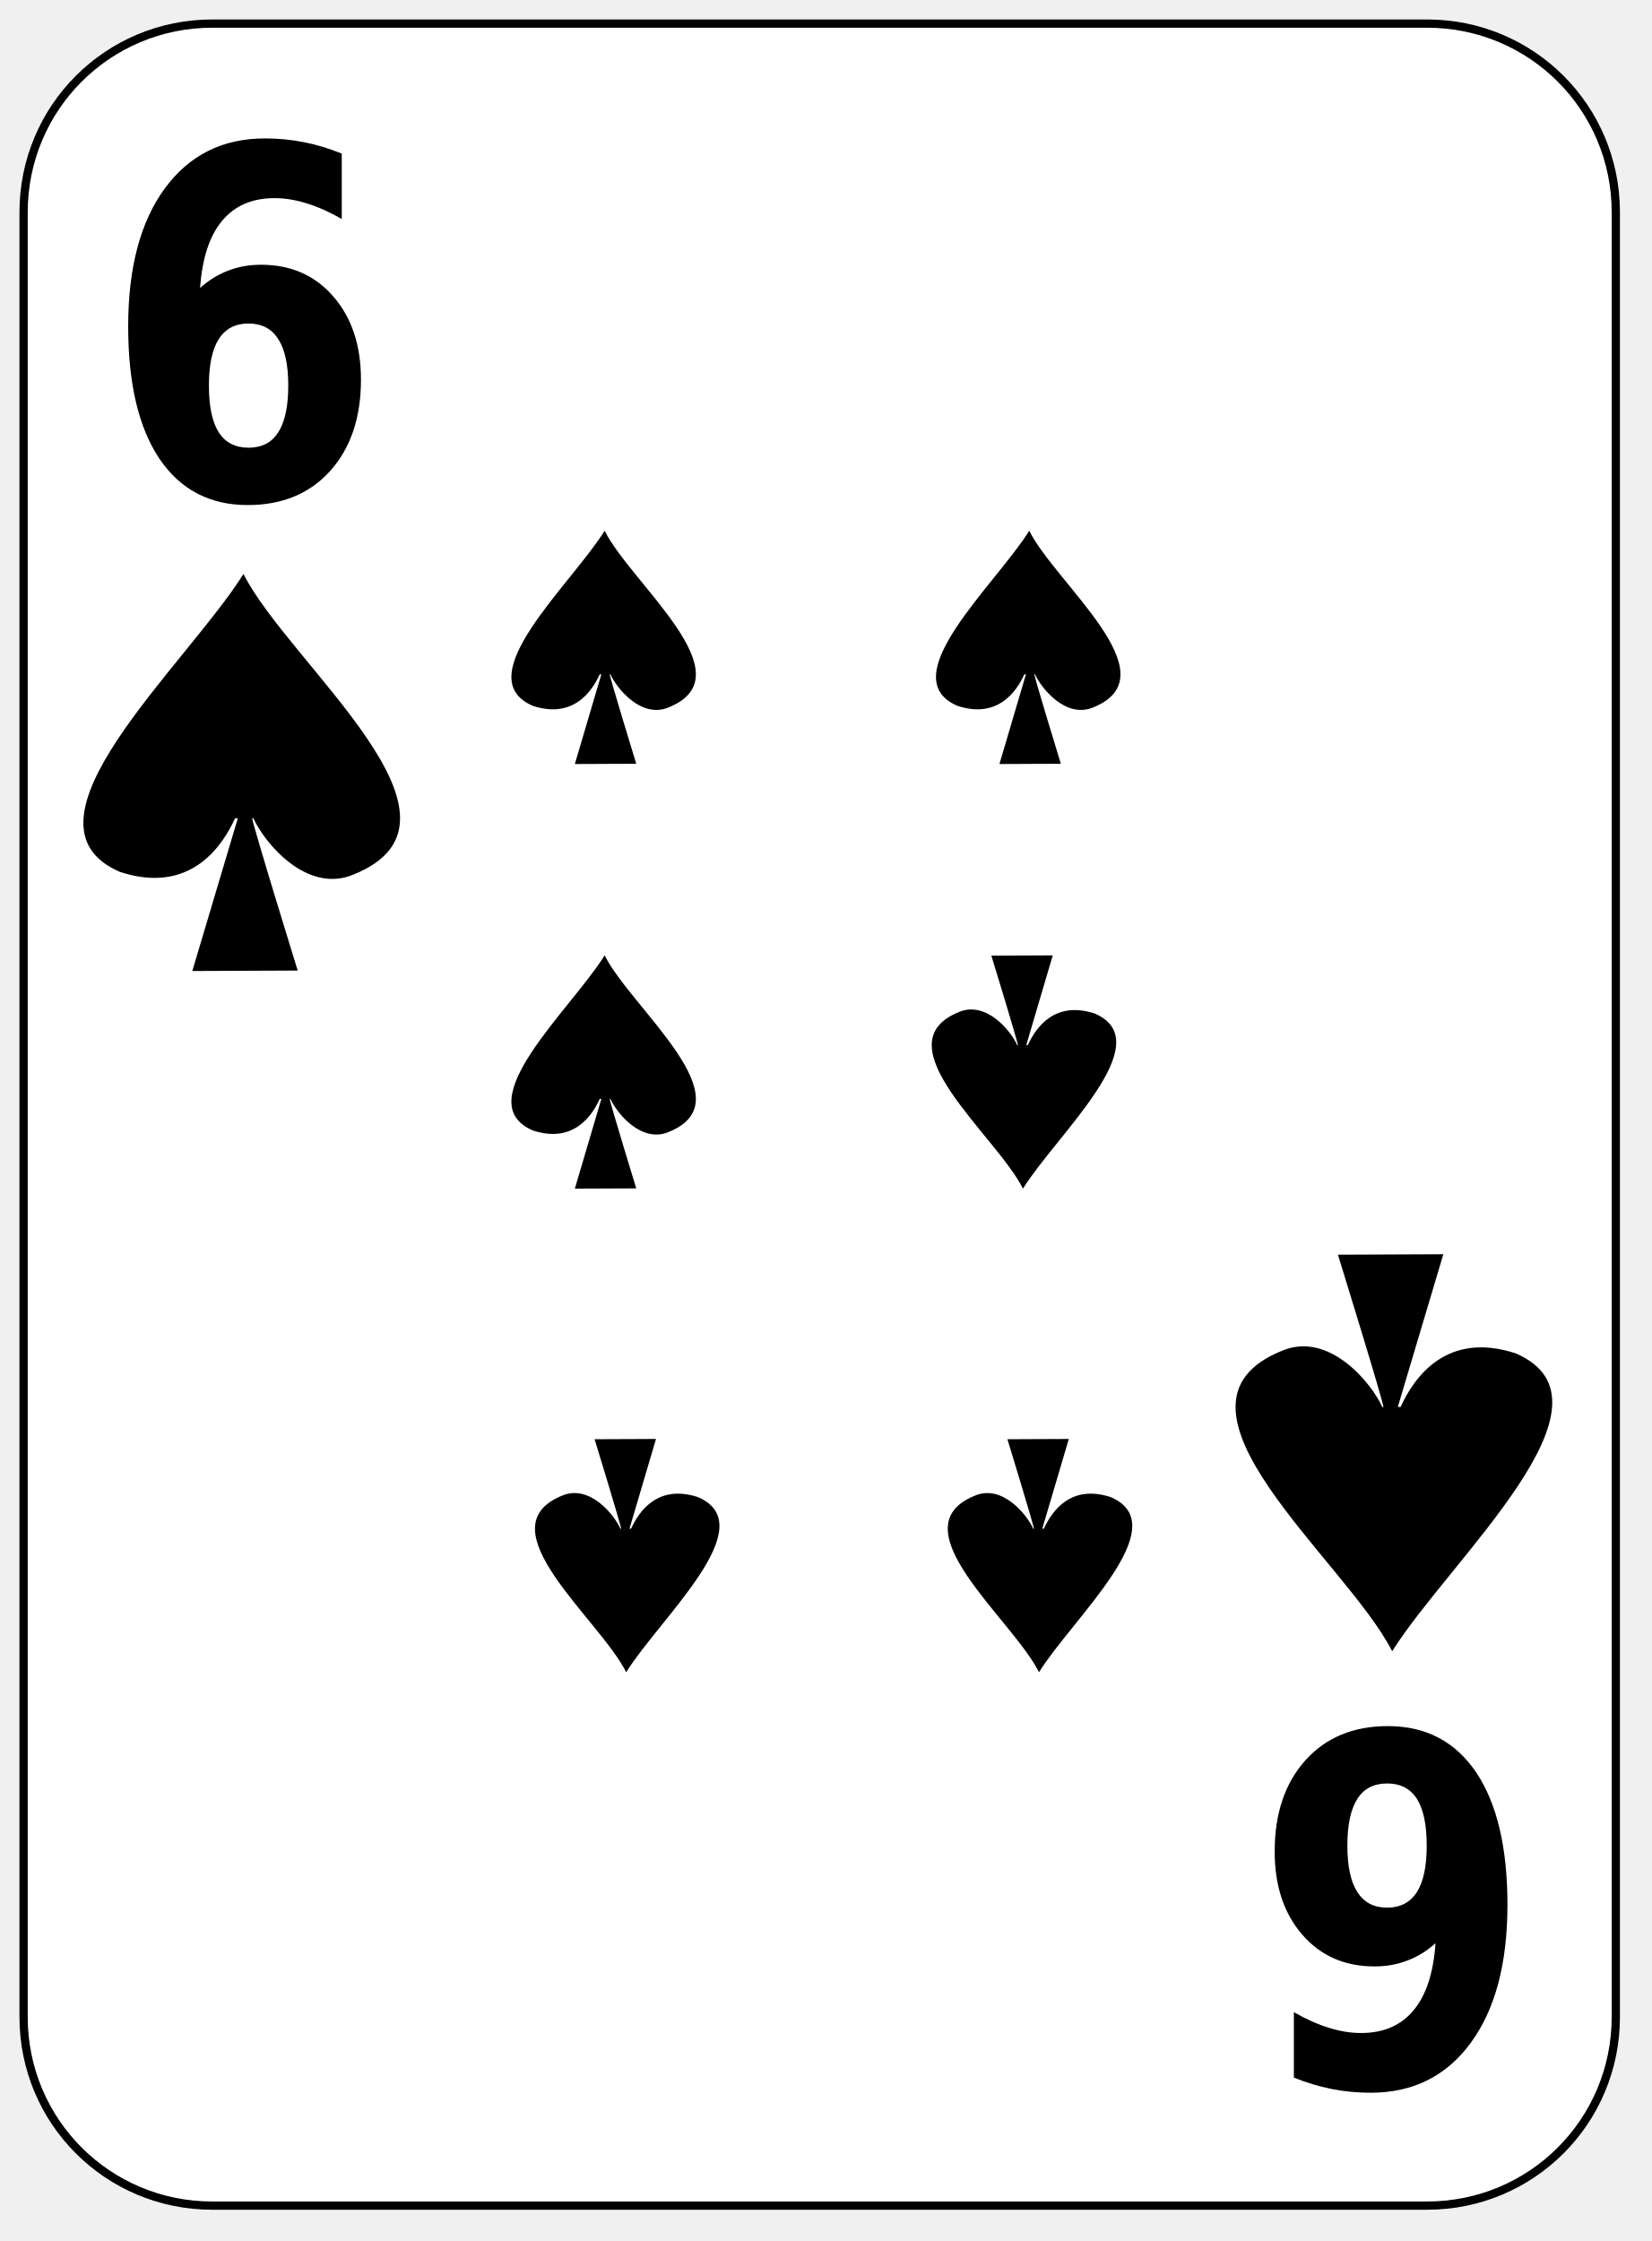
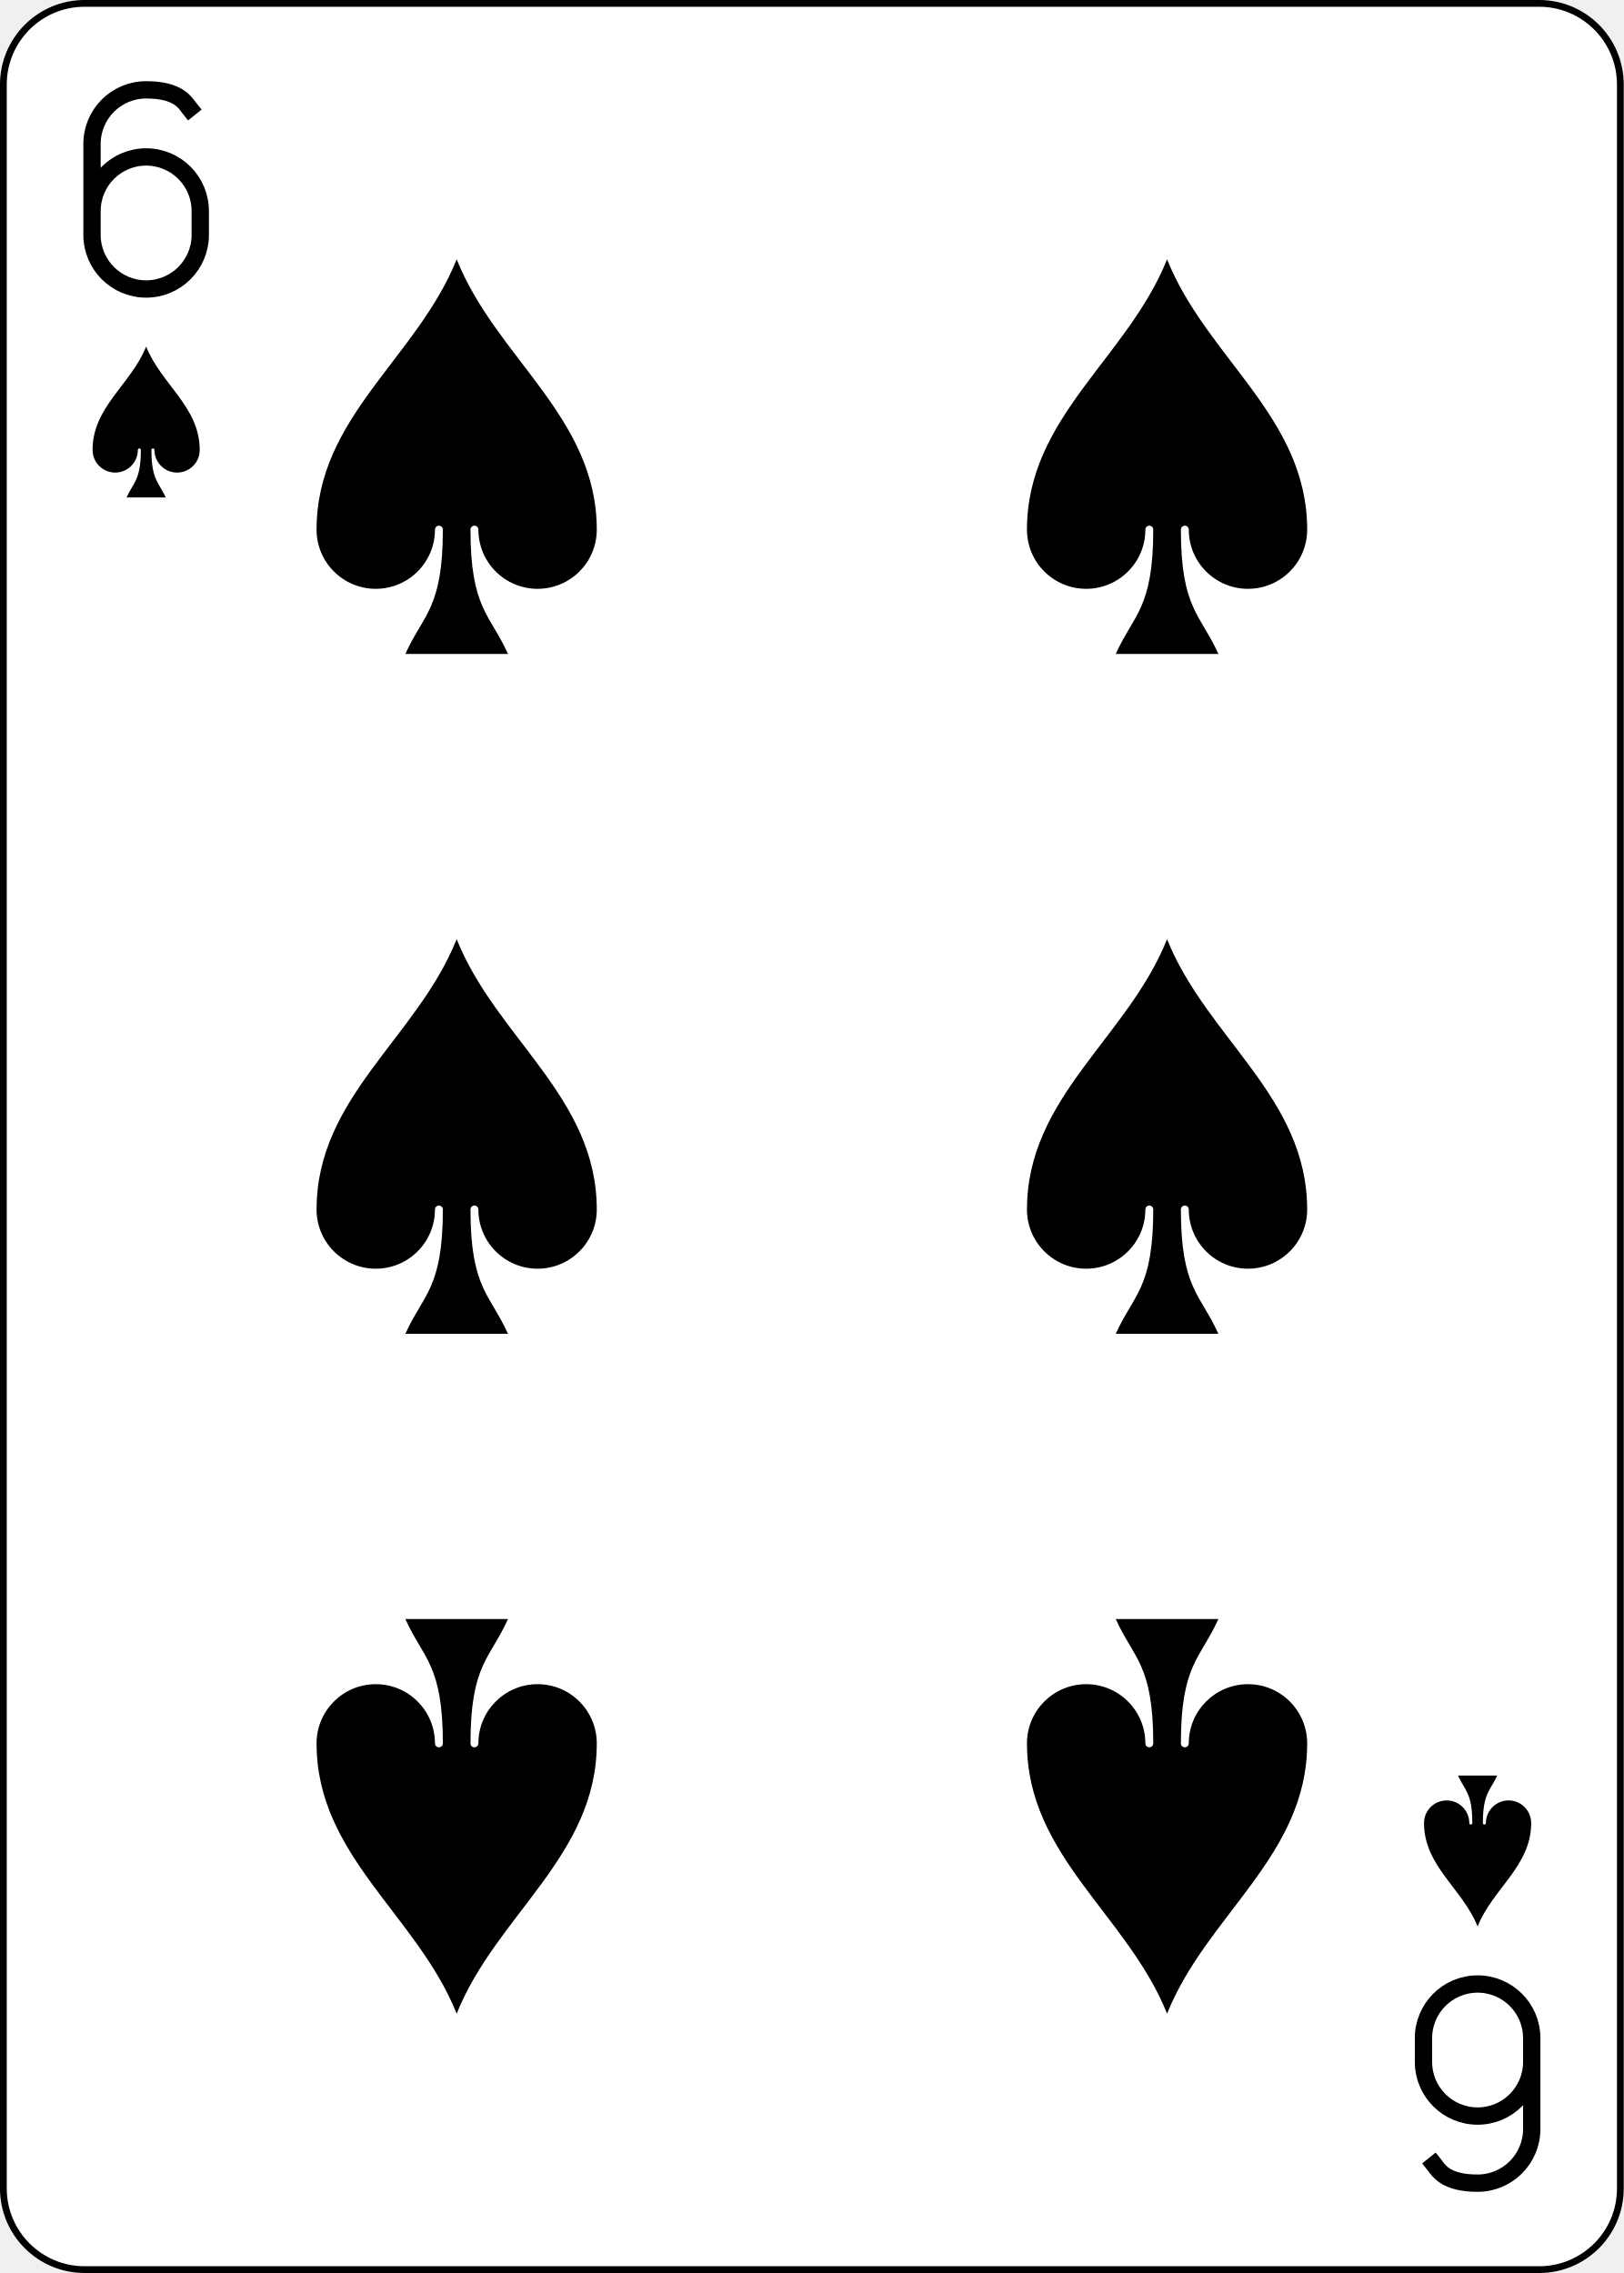
- <svg xmlns="http://www.w3.org/2000/svg" xmlns:xlink="http://www.w3.org/1999/xlink" id="svg2" height="190" preserveAspectRatio="xMinYMin meet" viewBox="0 0 140 190" y="0" x="0" version="1.0">
-   <defs id="defs3">
-     <linearGradient id="linearGradient3920">
-       <stop id="stop3922" offset="0" style="stop-color:#ffffff;stop-opacity:1;" />
-       <stop id="stop3924" offset="1" style="stop-color:#ffffff;stop-opacity:0;" />
-     </linearGradient>
-     <linearGradient id="linearGradient2060">
-       <stop id="stop2062" offset="0" style="stop-color:#ebf0d0;stop-opacity:1;" />
-       <stop id="stop2064" offset="1" style="stop-color:#ffffeb;stop-opacity:1;" />
-     </linearGradient>
-     <linearGradient id="linearGradient1575">
-       <stop id="stop1576" offset="0" style="stop-color:#ffffff;stop-opacity:0.5;" />
-       <stop id="stop1577" offset="1" style="stop-color:#ffffff;stop-opacity:0;" />
-     </linearGradient>
-     <linearGradient gradientTransform="translate(0,-1)" gradientUnits="userSpaceOnUse" xlink:href="#linearGradient2060" id="linearGradient4853" y2="128.695" x2="109" y1="63.1" x1="2" />
-     <linearGradient gradientUnits="userSpaceOnUse" xlink:href="#linearGradient3920" id="linearGradient3926" y2="209.561" x2="159.435" y1="142.784" x1="233.887" />
-     <linearGradient gradientUnits="userSpaceOnUse" xlink:href="#linearGradient3920" id="linearGradient1368" y2="209.561" x2="159.435" y1="142.784" x1="233.887" />
-     <linearGradient gradientTransform="translate(0,-1)" gradientUnits="userSpaceOnUse" xlink:href="#linearGradient2060" id="linearGradient1366" y2="128.695" x2="109" y1="63.1" x1="2" />
-     <linearGradient id="linearGradient1360">
-       <stop id="stop1362" offset="0" style="stop-color:#ffffff;stop-opacity:0.5;" />
-       <stop id="stop1364" offset="1" style="stop-color:#ffffff;stop-opacity:0;" />
-     </linearGradient>
-     <linearGradient id="linearGradient1354">
-       <stop id="stop1356" offset="0" style="stop-color:#ebf0d0;stop-opacity:1;" />
-       <stop id="stop1358" offset="1" style="stop-color:#ffffeb;stop-opacity:1;" />
-     </linearGradient>
-     <linearGradient gradientTransform="translate(0,-1)" gradientUnits="userSpaceOnUse" xlink:href="#linearGradient2060" id="linearGradient1398" y2="128.695" x2="109" y1="63.1" x1="2" />
-     <linearGradient gradientTransform="translate(0,-1)" gradientUnits="userSpaceOnUse" xlink:href="#linearGradient2060" id="linearGradient2350" y2="128.695" x2="109" y1="63.1" x1="2" />
-     <linearGradient id="linearGradient2344">
-       <stop id="stop2346" offset="0" style="stop-color:#ebf0d0;stop-opacity:1;" />
-       <stop id="stop2348" offset="1" style="stop-color:#ffffeb;stop-opacity:1;" />
-     </linearGradient>
-     <linearGradient id="linearGradient2338">
-       <stop id="stop2340" offset="0" style="stop-color:#ffffff;stop-opacity:0.5;" />
-       <stop id="stop2342" offset="1" style="stop-color:#ffffff;stop-opacity:0;" />
-     </linearGradient>
-     <linearGradient gradientTransform="translate(0,-1)" gradientUnits="userSpaceOnUse" xlink:href="#linearGradient2060" id="linearGradient2336" y2="128.695" x2="109" y1="63.1" x1="2" />
-     <linearGradient gradientUnits="userSpaceOnUse" xlink:href="#linearGradient3920" id="linearGradient2334" y2="209.561" x2="159.435" y1="142.784" x1="233.887" />
-     <linearGradient gradientUnits="userSpaceOnUse" xlink:href="#linearGradient3920" id="linearGradient2332" y2="209.561" x2="159.435" y1="142.784" x1="233.887" />
-     <linearGradient gradientTransform="translate(0,-1)" gradientUnits="userSpaceOnUse" xlink:href="#linearGradient2060" id="linearGradient2330" y2="128.695" x2="109" y1="63.1" x1="2" />
-     <linearGradient id="linearGradient2324">
-       <stop id="stop2326" offset="0" style="stop-color:#ffffff;stop-opacity:0.5;" />
-       <stop id="stop2328" offset="1" style="stop-color:#ffffff;stop-opacity:0;" />
-     </linearGradient>
-     <linearGradient id="linearGradient2318">
-       <stop id="stop2320" offset="0" style="stop-color:#ebf0d0;stop-opacity:1;" />
-       <stop id="stop2322" offset="1" style="stop-color:#ffffeb;stop-opacity:1;" />
-     </linearGradient>
-     <linearGradient gradientTransform="translate(0,-1)" gradientUnits="userSpaceOnUse" xlink:href="#linearGradient2060" id="linearGradient2567" y2="128.695" x2="109" y1="63.1" x1="2" />
-     <linearGradient id="linearGradient2561">
-       <stop id="stop2563" offset="0" style="stop-color:#ebf0d0;stop-opacity:1;" />
-       <stop id="stop2565" offset="1" style="stop-color:#ffffeb;stop-opacity:1;" />
-     </linearGradient>
-     <linearGradient id="linearGradient2555">
-       <stop id="stop2557" offset="0" style="stop-color:#ffffff;stop-opacity:0.5;" />
-       <stop id="stop2559" offset="1" style="stop-color:#ffffff;stop-opacity:0;" />
-     </linearGradient>
-     <linearGradient gradientTransform="translate(0,-1)" gradientUnits="userSpaceOnUse" xlink:href="#linearGradient2060" id="linearGradient2553" y2="128.695" x2="109" y1="63.1" x1="2" />
-     <linearGradient gradientUnits="userSpaceOnUse" xlink:href="#linearGradient3920" id="linearGradient2551" y2="209.561" x2="159.435" y1="142.784" x1="233.887" />
-     <linearGradient gradientUnits="userSpaceOnUse" xlink:href="#linearGradient3920" id="linearGradient2549" y2="209.561" x2="159.435" y1="142.784" x1="233.887" />
-     <linearGradient gradientTransform="translate(0,-1)" gradientUnits="userSpaceOnUse" xlink:href="#linearGradient2060" id="linearGradient2547" y2="128.695" x2="109" y1="63.1" x1="2" />
-     <linearGradient id="linearGradient2541">
-       <stop id="stop2543" offset="0" style="stop-color:#ffffff;stop-opacity:0.5;" />
-       <stop id="stop2545" offset="1" style="stop-color:#ffffff;stop-opacity:0;" />
-     </linearGradient>
-     <linearGradient id="linearGradient2535">
-       <stop id="stop2537" offset="0" style="stop-color:#ebf0d0;stop-opacity:1;" />
-       <stop id="stop2539" offset="1" style="stop-color:#ffffeb;stop-opacity:1;" />
-     </linearGradient>
-     <linearGradient gradientTransform="translate(0,-1)" gradientUnits="userSpaceOnUse" xlink:href="#linearGradient2060" id="linearGradient2595" y2="128.695" x2="109" y1="63.1" x1="2" />
-     <linearGradient gradientTransform="translate(0,-1)" gradientUnits="userSpaceOnUse" xlink:href="#linearGradient2060" id="linearGradient3422" y2="128.695" x2="109" y1="63.1" x1="2" />
-     <linearGradient id="linearGradient3416">
-       <stop id="stop3418" offset="0" style="stop-color:#ebf0d0;stop-opacity:1;" />
-       <stop id="stop3420" offset="1" style="stop-color:#ffffeb;stop-opacity:1;" />
-     </linearGradient>
-     <linearGradient id="linearGradient3410">
-       <stop id="stop3412" offset="0" style="stop-color:#ffffff;stop-opacity:0.5;" />
-       <stop id="stop3414" offset="1" style="stop-color:#ffffff;stop-opacity:0;" />
-     </linearGradient>
-     <linearGradient gradientTransform="translate(0,-1)" gradientUnits="userSpaceOnUse" xlink:href="#linearGradient2060" id="linearGradient3408" y2="128.695" x2="109" y1="63.1" x1="2" />
-     <linearGradient gradientUnits="userSpaceOnUse" xlink:href="#linearGradient3920" id="linearGradient3406" y2="209.561" x2="159.435" y1="142.784" x1="233.887" />
-     <linearGradient gradientUnits="userSpaceOnUse" xlink:href="#linearGradient3920" id="linearGradient3404" y2="209.561" x2="159.435" y1="142.784" x1="233.887" />
-     <linearGradient gradientTransform="translate(0,-1)" gradientUnits="userSpaceOnUse" xlink:href="#linearGradient2060" id="linearGradient3402" y2="128.695" x2="109" y1="63.1" x1="2" />
-     <linearGradient id="linearGradient3396">
-       <stop id="stop3398" offset="0" style="stop-color:#ffffff;stop-opacity:0.5;" />
-       <stop id="stop3400" offset="1" style="stop-color:#ffffff;stop-opacity:0;" />
-     </linearGradient>
-     <linearGradient id="linearGradient3390">
-       <stop id="stop3392" offset="0" style="stop-color:#ebf0d0;stop-opacity:1;" />
-       <stop id="stop3394" offset="1" style="stop-color:#ffffeb;stop-opacity:1;" />
-     </linearGradient>
-     <linearGradient gradientTransform="translate(0,-1)" gradientUnits="userSpaceOnUse" xlink:href="#linearGradient2060" id="linearGradient3454" y2="128.695" x2="109" y1="63.1" x1="2" />
-     <linearGradient gradientTransform="translate(0,-1)" gradientUnits="userSpaceOnUse" xlink:href="#linearGradient2060" id="linearGradient3923" y2="128.695" x2="109" y1="63.1" x1="2" />
-     <linearGradient id="linearGradient3917">
-       <stop id="stop3919" offset="0" style="stop-color:#ebf0d0;stop-opacity:1;" />
-       <stop id="stop3921" offset="1" style="stop-color:#ffffeb;stop-opacity:1;" />
-     </linearGradient>
-     <linearGradient id="linearGradient3911">
-       <stop id="stop3913" offset="0" style="stop-color:#ffffff;stop-opacity:0.5;" />
-       <stop id="stop3915" offset="1" style="stop-color:#ffffff;stop-opacity:0;" />
-     </linearGradient>
-     <linearGradient gradientTransform="translate(0,-1)" gradientUnits="userSpaceOnUse" xlink:href="#linearGradient2060" id="linearGradient3909" y2="128.695" x2="109" y1="63.1" x1="2" />
-     <linearGradient gradientUnits="userSpaceOnUse" xlink:href="#linearGradient3920" id="linearGradient3907" y2="209.561" x2="159.435" y1="142.784" x1="233.887" />
-     <linearGradient gradientUnits="userSpaceOnUse" xlink:href="#linearGradient3920" id="linearGradient3905" y2="209.561" x2="159.435" y1="142.784" x1="233.887" />
-     <linearGradient gradientTransform="translate(0,-1)" gradientUnits="userSpaceOnUse" xlink:href="#linearGradient2060" id="linearGradient3903" y2="128.695" x2="109" y1="63.1" x1="2" />
-     <linearGradient id="linearGradient3897">
-       <stop id="stop3899" offset="0" style="stop-color:#ffffff;stop-opacity:0.5;" />
-       <stop id="stop3901" offset="1" style="stop-color:#ffffff;stop-opacity:0;" />
-     </linearGradient>
-     <linearGradient id="linearGradient3891">
-       <stop id="stop3893" offset="0" style="stop-color:#ebf0d0;stop-opacity:1;" />
-       <stop id="stop3895" offset="1" style="stop-color:#ffffeb;stop-opacity:1;" />
-     </linearGradient>
-     <linearGradient gradientTransform="translate(0,-1)" gradientUnits="userSpaceOnUse" xlink:href="#linearGradient2060" id="linearGradient3955" y2="128.695" x2="109" y1="63.1" x1="2" />
-     <linearGradient gradientTransform="translate(0,-1)" gradientUnits="userSpaceOnUse" xlink:href="#linearGradient2060" id="linearGradient4555" y2="128.695" x2="109" y1="63.1" x1="2" />
-     <linearGradient id="linearGradient4549">
-       <stop id="stop4551" offset="0" style="stop-color:#ebf0d0;stop-opacity:1;" />
-       <stop id="stop4553" offset="1" style="stop-color:#ffffeb;stop-opacity:1;" />
-     </linearGradient>
-     <linearGradient id="linearGradient4543">
-       <stop id="stop4545" offset="0" style="stop-color:#ffffff;stop-opacity:0.5;" />
-       <stop id="stop4547" offset="1" style="stop-color:#ffffff;stop-opacity:0;" />
-     </linearGradient>
-     <linearGradient gradientTransform="translate(0,-1)" gradientUnits="userSpaceOnUse" xlink:href="#linearGradient2060" id="linearGradient4541" y2="128.695" x2="109" y1="63.1" x1="2" />
-     <linearGradient gradientUnits="userSpaceOnUse" xlink:href="#linearGradient3920" id="linearGradient4539" y2="209.561" x2="159.435" y1="142.784" x1="233.887" />
-     <linearGradient gradientUnits="userSpaceOnUse" xlink:href="#linearGradient3920" id="linearGradient4537" y2="209.561" x2="159.435" y1="142.784" x1="233.887" />
-     <linearGradient gradientTransform="translate(0,-1)" gradientUnits="userSpaceOnUse" xlink:href="#linearGradient2060" id="linearGradient4535" y2="128.695" x2="109" y1="63.1" x1="2" />
-     <linearGradient id="linearGradient4529">
-       <stop id="stop4531" offset="0" style="stop-color:#ffffff;stop-opacity:0.5;" />
-       <stop id="stop4533" offset="1" style="stop-color:#ffffff;stop-opacity:0;" />
-     </linearGradient>
-     <linearGradient id="linearGradient4523">
-       <stop id="stop4525" offset="0" style="stop-color:#ebf0d0;stop-opacity:1;" />
-       <stop id="stop4527" offset="1" style="stop-color:#ffffeb;stop-opacity:1;" />
-     </linearGradient>
-     <linearGradient gradientTransform="translate(0,-1)" gradientUnits="userSpaceOnUse" xlink:href="#linearGradient2060" id="linearGradient4591" y2="128.695" x2="109" y1="63.1" x1="2" />
+ <svg xmlns="http://www.w3.org/2000/svg" xmlns:xlink="http://www.w3.org/1999/xlink" class="card" face="6S" height="3.5in" preserveAspectRatio="none" viewBox="-120 -168 240 336" width="2.5in">
+   <defs>
+     <symbol id="SS6" viewBox="-600 -600 1200 1200" preserveAspectRatio="xMinYMid">
+       <path d="M0 -500C100 -250 355 -100 355 185A150 150 0 0 1 55 185A10 10 0 0 0 35 185C35 385 85 400 130 500L-130 500C-85 400 -35 385 -35 185A10 10 0 0 0 -55 185A150 150 0 0 1 -355 185C-355 -100 -100 -250 0 -500Z" fill="black" />
+     </symbol>
+     <symbol id="VS6" viewBox="-500 -500 1000 1000" preserveAspectRatio="xMinYMid">
+       <path d="M-250 100A250 250 0 0 1 250 100L250 210A250 250 0 0 1 -250 210L-250 -210A250 250 0 0 1 0 -460C150 -460 180 -400 200 -375" stroke="black" stroke-width="80" stroke-linecap="square" stroke-miterlimit="1.5" fill="none" />
+     </symbol>
  </defs>
-   <g id="layer1">
-     <g id="g5630">
-       <path style="fill:#ffffff;fill-opacity:1;stroke:black;stroke-width:0.7;stroke-miterlimit:4;stroke-dashoffset:0;stroke-opacity:1" d="M 18,2 L 121,2 C 129.864,2 137,9.136 137,18 L 137,171 C 137,179.864 129.864,187 121,187 L 18,187 C 9.136,187 2,179.864 2,171 L 2,18 C 2,9.136 9.136,2 18,2 z " id="rect1306" />
-     </g>
-     <g transform="translate(-448.5,-231.5)" id="g5495" />
-   </g>
-   <g id="g1729" style="stroke-opacity:1;stroke:none" transform="matrix(0.593136,0,0,0.238935,-103.053,9.255993)">
-     <path id="path1731" style="fill:#000000;fill-opacity:1;fill-rule:evenodd;stroke-width:0.759;stroke-linecap:butt;stroke-linejoin:round;stroke-miterlimit:4" d="M 260.176,149.597 C 255.34,168.838 240.5,201.604 249.901,211.72 C 255.608,216.376 258.323,206.844 259.473,200.533 L 259.704,200.533 L 255.914,232.368 L 264.692,232.275 C 264.692,232.275 260.91,201.672 260.902,200.501 L 260.994,200.501 C 261.923,205.658 265.448,216.334 269.326,212.268 C 280.665,200.871 263.968,168.439 260.176,149.597 z " />
-   </g>
-   <g id="g1753" style="stroke-opacity:1;stroke:none" transform="matrix(-0.593136,0,0,-0.238935,207.4125,177.5209)">
-     <path id="path1755" style="fill:#000000;fill-opacity:1;fill-rule:evenodd;stroke-width:0.759;stroke-linecap:butt;stroke-linejoin:round;stroke-miterlimit:4" d="M 260.176,149.597 C 255.34,168.838 240.5,201.604 249.901,211.72 C 255.608,216.376 258.323,206.844 259.473,200.533 L 259.704,200.533 L 255.914,232.368 L 264.692,232.275 C 264.692,232.275 260.91,201.672 260.902,200.501 L 260.994,200.501 C 261.923,205.658 265.448,216.334 269.326,212.268 C 280.665,200.871 263.968,168.439 260.176,149.597 z " />
-   </g>
-   <g id="g2352" transform="translate(333.5,184.5)" />
-   <g id="g3456" style="stroke-opacity:1;stroke:none" transform="matrix(0.593136,0,0,0.238935,-67.05302,9.255993)">
-     <path id="path3458" style="fill:#000000;fill-opacity:1;fill-rule:evenodd;stroke-width:0.759;stroke-linecap:butt;stroke-linejoin:round;stroke-miterlimit:4" d="M 260.176,149.597 C 255.34,168.838 240.5,201.604 249.901,211.72 C 255.608,216.376 258.323,206.844 259.473,200.533 L 259.704,200.533 L 255.914,232.368 L 264.692,232.275 C 264.692,232.275 260.91,201.672 260.902,200.501 L 260.994,200.501 C 261.923,205.658 265.448,216.334 269.326,212.268 C 280.665,200.871 263.968,168.439 260.176,149.597 z " />
-   </g>
-   <g id="g3460" style="stroke-opacity:1;stroke:none" transform="matrix(-0.593136,0,0,-0.238935,242.4125,177.5209)">
-     <path id="path3462" style="fill:#000000;fill-opacity:1;fill-rule:evenodd;stroke-width:0.759;stroke-linecap:butt;stroke-linejoin:round;stroke-miterlimit:4" d="M 260.176,149.597 C 255.34,168.838 240.5,201.604 249.901,211.72 C 255.608,216.376 258.323,206.844 259.473,200.533 L 259.704,200.533 L 255.914,232.368 L 264.692,232.275 C 264.692,232.275 260.91,201.672 260.902,200.501 L 260.994,200.501 C 261.923,205.658 265.448,216.334 269.326,212.268 C 280.665,200.871 263.968,168.439 260.176,149.597 z " />
-   </g>
-   <path id="path4574" style="fill:#000000;fill-opacity:1;fill-rule:evenodd;stroke:none;stroke-width:0.759;stroke-linecap:butt;stroke-linejoin:round;stroke-miterlimit:4;stroke-opacity:1" d="M 20.644,48.665 C 15.72,56.49 0.61,69.814 10.182,73.928 C 15.993,75.822 18.758,71.945 19.929,69.379 L 20.164,69.379 L 16.305,82.325 L 25.242,82.287 C 25.242,82.287 21.392,69.842 21.383,69.366 L 21.477,69.366 C 22.423,71.463 26.013,75.805 29.961,74.151 C 41.507,69.516 24.506,56.327 20.644,48.665 z " />
-   <path id="text2666" style="font-size:37.418;font-style:normal;font-variant:normal;font-weight:bold;font-stretch:normal;fill:#000000;fill-opacity:1;stroke:none;stroke-width:1px;stroke-linecap:butt;stroke-linejoin:miter;stroke-opacity:1;font-family:Bitstream Vera Sans;text-anchor:start;writing-mode:lr-tb" d="M 21.069,27.429 C 19.95,27.429 19.108,27.871 18.543,28.755 C 17.99,29.626 17.713,30.939 17.713,32.694 C 17.713,34.448 17.99,35.768 18.543,36.652 C 19.108,37.523 19.95,37.958 21.069,37.958 C 22.198,37.958 23.04,37.523 23.594,36.652 C 24.159,35.768 24.441,34.448 24.441,32.694 C 24.441,30.939 24.159,29.626 23.594,28.755 C 23.04,27.871 22.198,27.429 21.069,27.429 M 28.977,13.022 L 28.977,18.568 C 27.924,17.965 26.933,17.523 26.003,17.242 C 25.072,16.947 24.164,16.8 23.278,16.8 C 21.373,16.8 19.889,17.443 18.826,18.729 C 17.763,20.001 17.142,21.897 16.965,24.415 C 17.696,23.759 18.488,23.27 19.341,22.948 C 20.194,22.613 21.124,22.446 22.132,22.446 C 24.668,22.446 26.712,23.343 28.262,25.138 C 29.824,26.934 30.605,29.284 30.605,32.191 C 30.605,35.406 29.735,37.985 27.996,39.927 C 26.258,41.856 23.926,42.821 21.002,42.821 C 17.779,42.821 15.282,41.508 13.51,38.882 C 11.749,36.244 10.868,32.506 10.868,27.67 C 10.868,22.714 11.898,18.822 13.958,15.996 C 16.029,13.156 18.865,11.736 22.464,11.736 C 23.605,11.736 24.713,11.843 25.787,12.058 C 26.861,12.272 27.924,12.593 28.977,13.022" />
-   <path id="path18214" style="fill:#000000;fill-opacity:1;fill-rule:evenodd;stroke:none;stroke-width:0.759;stroke-linecap:butt;stroke-linejoin:round;stroke-miterlimit:4;stroke-opacity:1" d="M 118.036,140 C 122.96,132.175 138.07,118.851 128.498,114.737 C 122.687,112.843 119.922,116.72 118.751,119.286 L 118.516,119.286 L 122.375,106.34 L 113.438,106.378 C 113.438,106.378 117.288,118.823 117.297,119.299 L 117.203,119.299 C 116.257,117.202 112.667,112.86 108.719,114.514 C 97.173,119.149 114.174,132.338 118.036,140 z " />
-   <path id="text18216" style="font-size:37.418;font-style:normal;font-variant:normal;font-weight:bold;font-stretch:normal;fill:#000000;fill-opacity:1;stroke:none;stroke-width:1px;stroke-linecap:butt;stroke-linejoin:miter;stroke-opacity:1;font-family:Bitstream Vera Sans;text-anchor:start;writing-mode:lr-tb" d="M 117.612,161.737 C 118.73,161.737 119.572,161.295 120.137,160.411 C 120.691,159.54 120.967,158.227 120.967,156.472 C 120.967,154.718 120.691,153.398 120.137,152.514 C 119.572,151.643 118.73,151.208 117.612,151.208 C 116.482,151.208 115.64,151.643 115.086,152.514 C 114.521,153.398 114.239,154.718 114.239,156.472 C 114.239,158.227 114.521,159.54 115.086,160.411 C 115.64,161.295 116.482,161.737 117.612,161.737 M 109.704,176.144 L 109.704,170.598 C 110.756,171.201 111.747,171.643 112.677,171.924 C 113.608,172.219 114.516,172.366 115.402,172.366 C 117.307,172.366 118.791,171.723 119.854,170.438 C 120.918,169.165 121.538,167.269 121.715,164.751 C 120.984,165.407 120.192,165.896 119.339,166.218 C 118.486,166.553 117.556,166.72 116.548,166.72 C 114.012,166.72 111.969,165.823 110.418,164.028 C 108.856,162.233 108.076,159.882 108.076,156.975 C 108.076,153.76 108.945,151.181 110.684,149.239 C 112.423,147.31 114.754,146.345 117.678,146.345 C 120.901,146.345 123.398,147.658 125.171,150.284 C 126.932,152.923 127.812,156.66 127.812,161.496 C 127.812,166.452 126.782,170.344 124.722,173.17 C 122.651,176.01 119.816,177.43 116.216,177.43 C 115.075,177.43 113.968,177.323 112.893,177.109 C 111.819,176.894 110.756,176.573 109.704,176.144" />
-   <g id="g3957" style="stroke-opacity:1;stroke:none" transform="matrix(0.593136,0,0,0.238935,-103.053,45.25599)">
-     <path id="path3959" style="fill:#000000;fill-opacity:1;fill-rule:evenodd;stroke-width:0.759;stroke-linecap:butt;stroke-linejoin:round;stroke-miterlimit:4" d="M 260.176,149.597 C 255.34,168.838 240.5,201.604 249.901,211.72 C 255.608,216.376 258.323,206.844 259.473,200.533 L 259.704,200.533 L 255.914,232.368 L 264.692,232.275 C 264.692,232.275 260.91,201.672 260.902,200.501 L 260.994,200.501 C 261.923,205.658 265.448,216.334 269.326,212.268 C 280.665,200.871 263.968,168.439 260.176,149.597 z " />
-   </g>
-   <g id="g4593" style="stroke-opacity:1;stroke:none" transform="matrix(-0.593136,0,0,-0.238935,241.053,136.5209)">
-     <path id="path4595" style="fill:#000000;fill-opacity:1;fill-rule:evenodd;stroke-width:0.759;stroke-linecap:butt;stroke-linejoin:round;stroke-miterlimit:4" d="M 260.176,149.597 C 255.34,168.838 240.5,201.604 249.901,211.72 C 255.608,216.376 258.323,206.844 259.473,200.533 L 259.704,200.533 L 255.914,232.368 L 264.692,232.275 C 264.692,232.275 260.91,201.672 260.902,200.501 L 260.994,200.501 C 261.923,205.658 265.448,216.334 269.326,212.268 C 280.665,200.871 263.968,168.439 260.176,149.597 z " />
+   <rect width="239" height="335" x="-119.5" y="-167.5" rx="12" ry="12" fill="white" stroke="black" />
+   <use xlink:href="#VS6" height="32" width="32" x="-114.4" y="-156" />
+   <use xlink:href="#SS6" height="26.769" width="26.769" x="-111.784" y="-119" />
+   <use xlink:href="#SS6" height="70" width="70" x="-87.501" y="-135.501" />
+   <use xlink:href="#SS6" height="70" width="70" x="17.501" y="-135.501" />
+   <use xlink:href="#SS6" height="70" width="70" x="-87.501" y="-35" />
+   <use xlink:href="#SS6" height="70" width="70" x="17.501" y="-35" />
+   <g transform="rotate(180)">
+     <use xlink:href="#VS6" height="32" width="32" x="-114.4" y="-156" />
+     <use xlink:href="#SS6" height="26.769" width="26.769" x="-111.784" y="-119" />
+     <use xlink:href="#SS6" height="70" width="70" x="-87.501" y="-135.501" />
+     <use xlink:href="#SS6" height="70" width="70" x="17.501" y="-135.501" />
  </g>
</svg>
